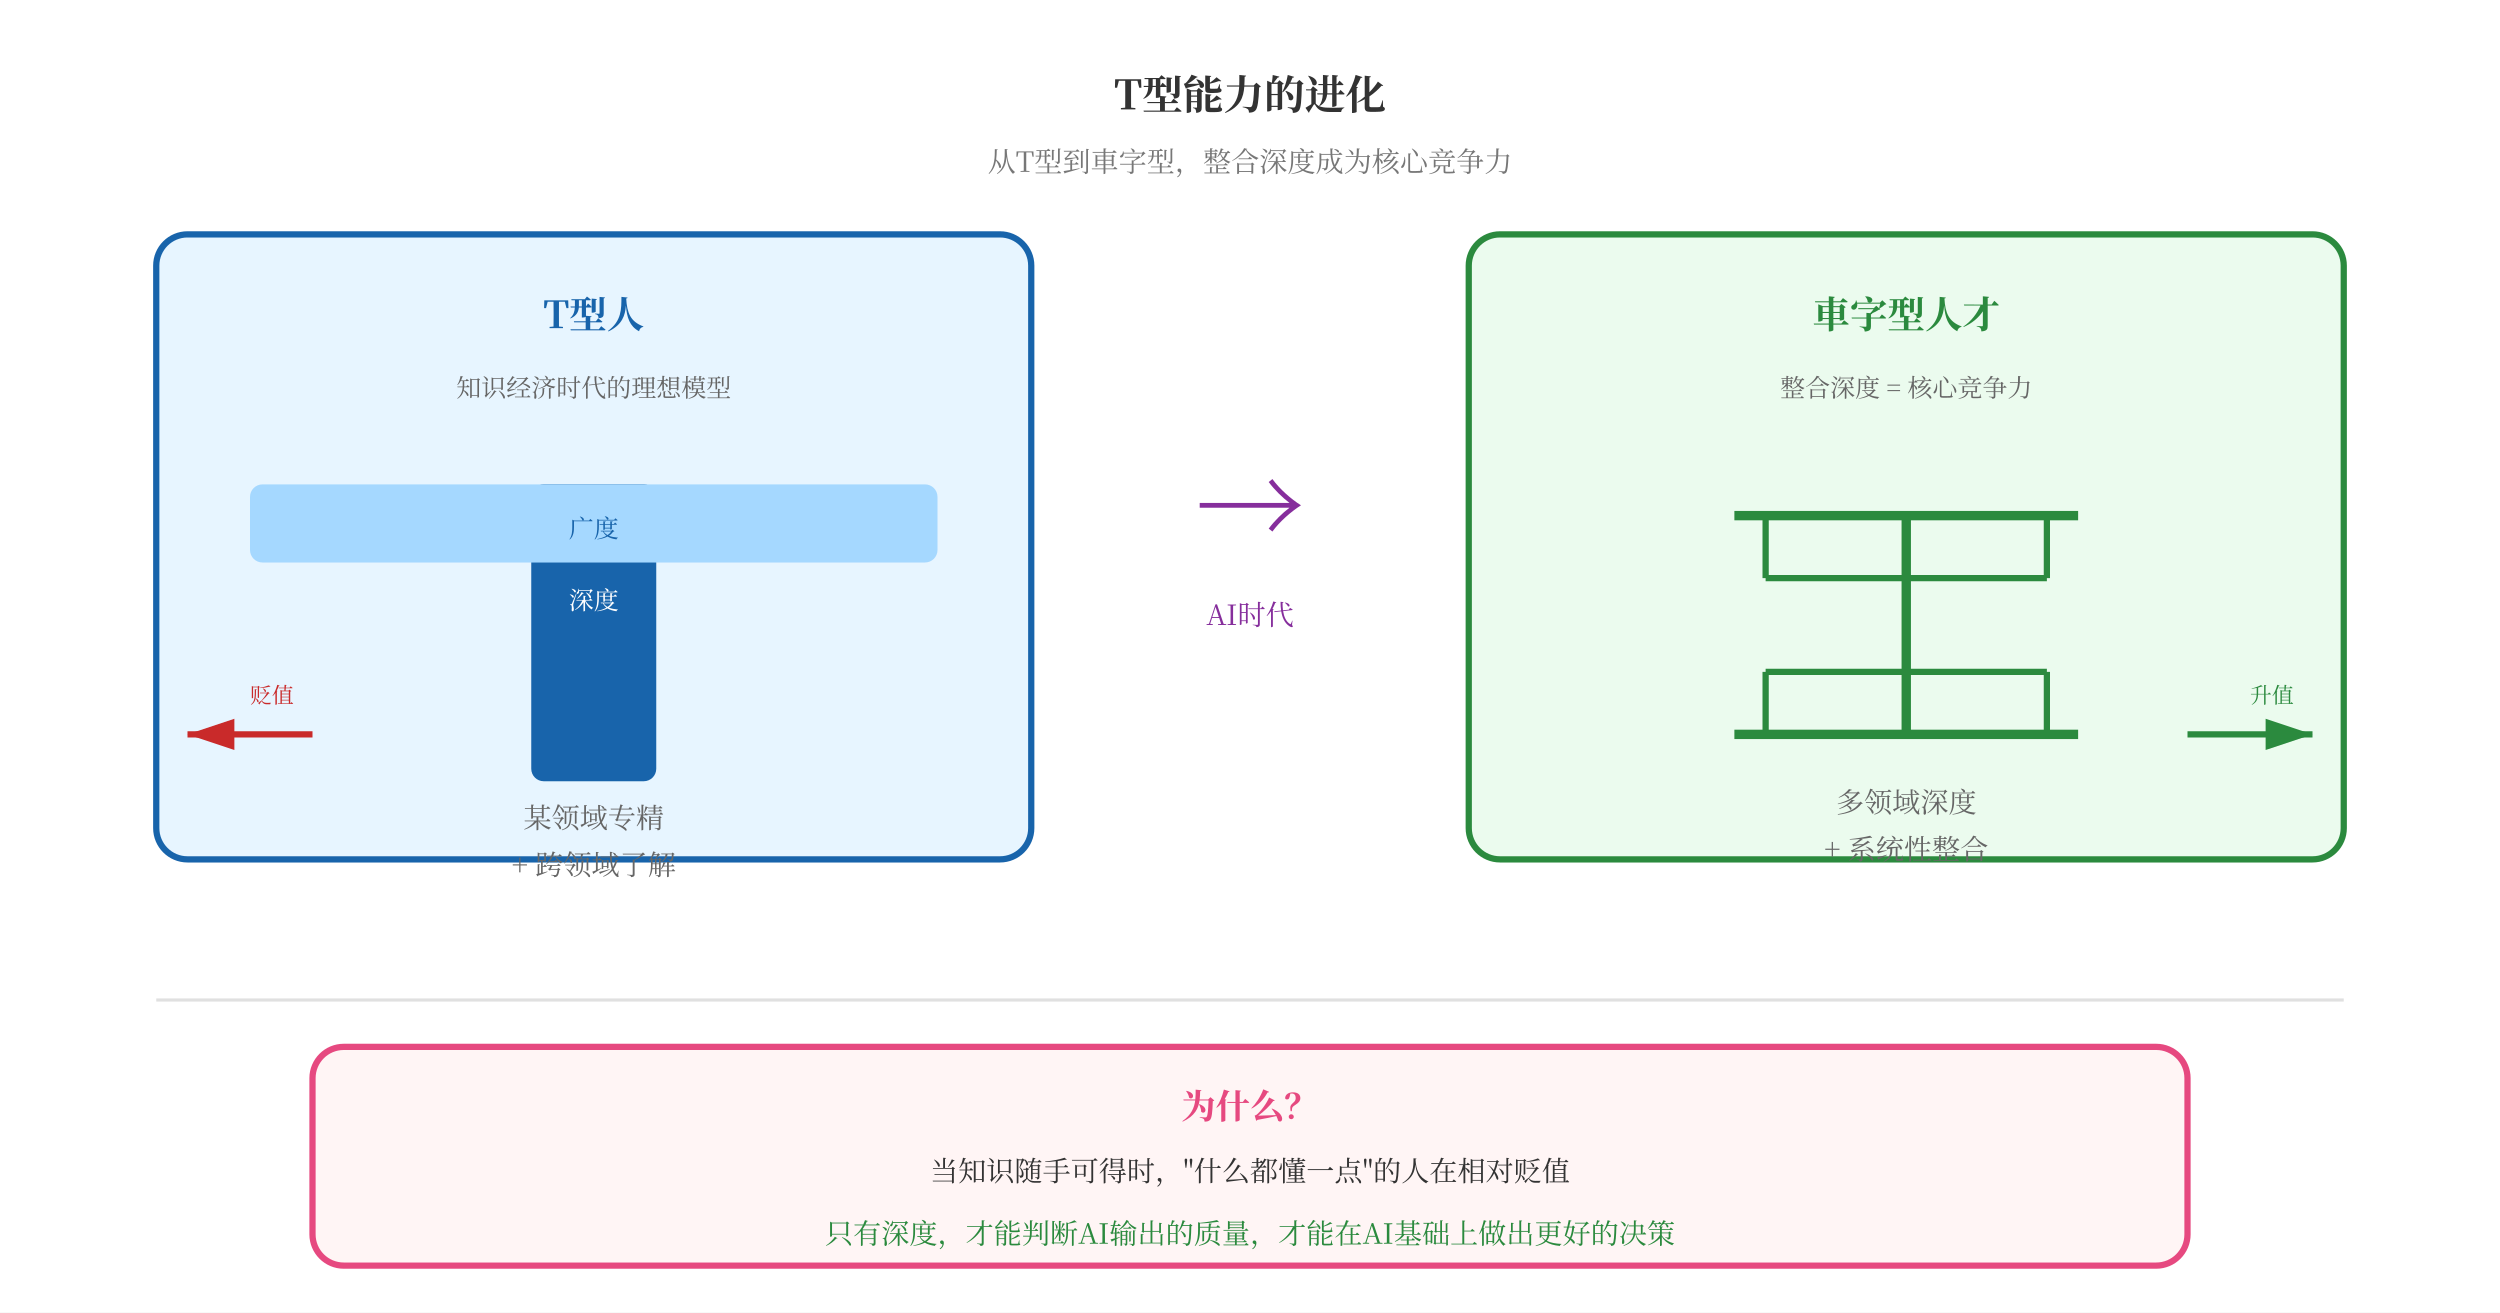
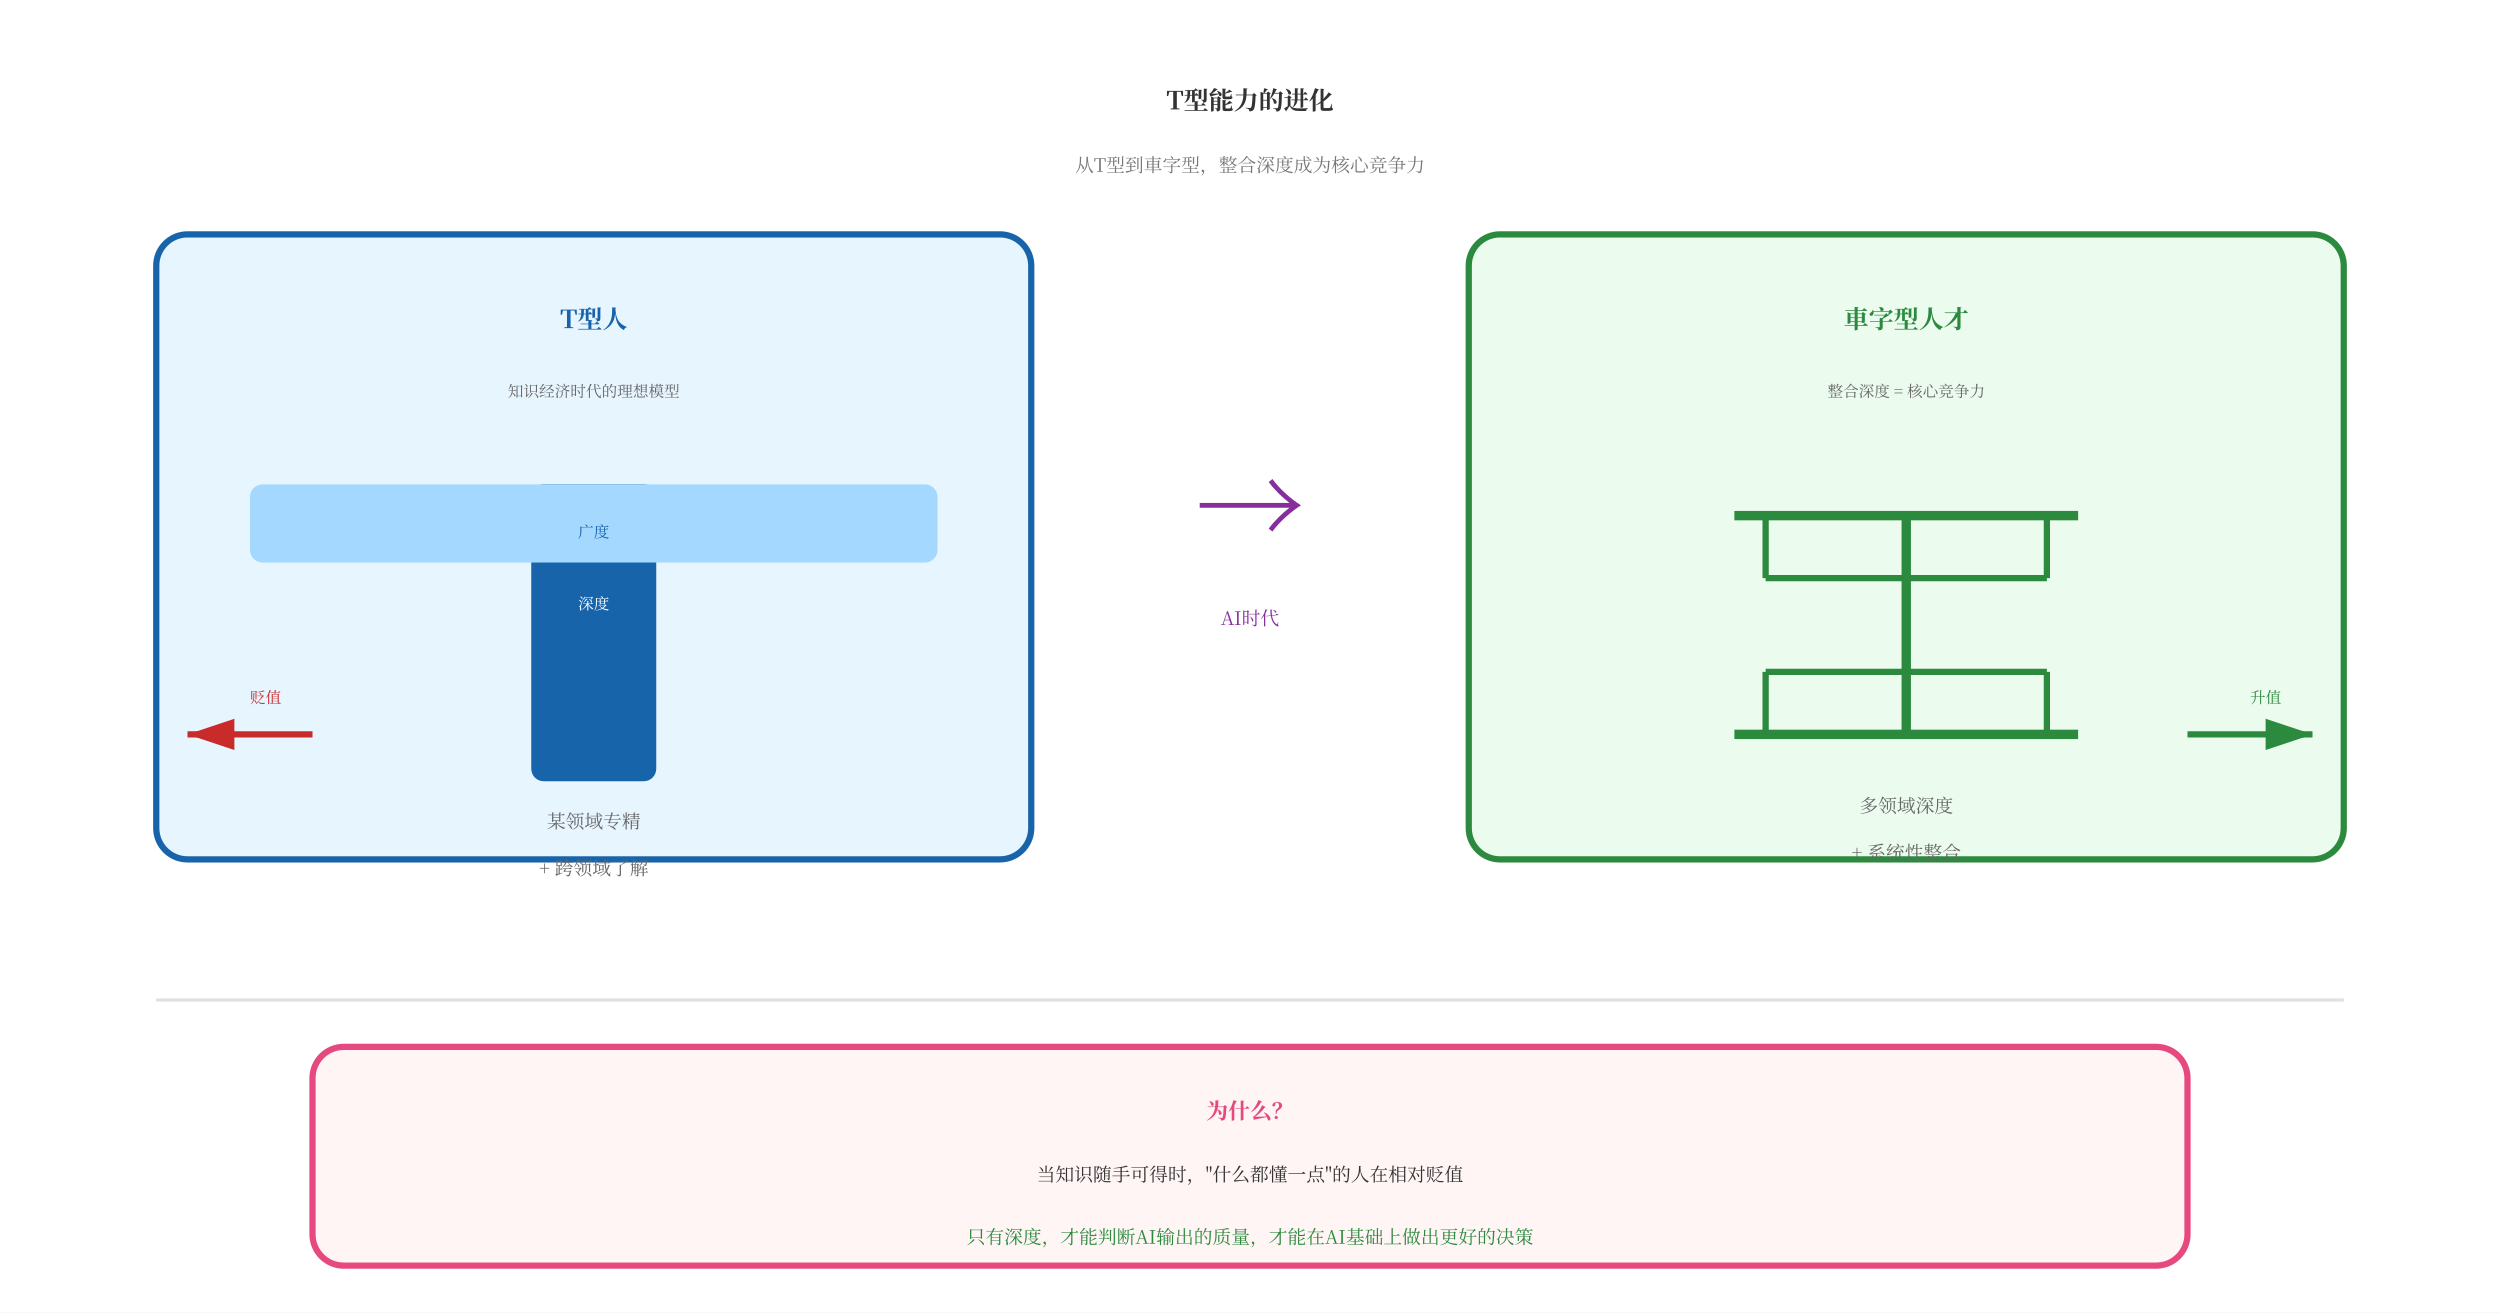
<svg xmlns="http://www.w3.org/2000/svg" viewBox="0 0 800 420" style="font-family: 'Noto Serif CJK SC', serif; background: #fefefe;">
  <rect width="800" height="420" fill="white" />
-   <text x="400" y="35" text-anchor="middle" font-size="13" font-weight="bold" fill="#333">T型能力的进化</text>
-   <text x="400" y="55" text-anchor="middle" font-size="9" fill="#777">从T型到車字型，整合深度成为核心竞争力</text>
+   <text x="400" y="35" text-anchor="middle" font-size="8" font-weight="bold" fill="#333">T型能力的进化</text>
+   <text x="400" y="55" text-anchor="middle" font-size="6" fill="#777">从T型到車字型，整合深度成为核心竞争力</text>
  <rect x="50" y="75" width="280" height="200" rx="10" fill="#e7f5ff" stroke="#1864ab" stroke-width="2" />
-   <text x="190" y="105" text-anchor="middle" font-size="12" font-weight="bold" fill="#1864ab">T型人</text>
-   <text x="190" y="127" text-anchor="middle" font-size="8" fill="#666">知识经济时代的理想模型</text>
+   <text x="190" y="105" text-anchor="middle" font-size="8" font-weight="bold" fill="#1864ab">T型人</text>
+   <text x="190" y="127" text-anchor="middle" font-size="5" fill="#666">知识经济时代的理想模型</text>
  <rect x="170" y="155" width="40" height="95" rx="4" fill="#1864ab" />
-   <text x="190" y="195" text-anchor="middle" font-size="8" fill="white">深度</text>
+   <text x="190" y="195" text-anchor="middle" font-size="5" fill="white">深度</text>
  <rect x="80" y="155" width="220" height="25" rx="4" fill="#a5d8ff" />
-   <text x="190" y="172" text-anchor="middle" font-size="8" fill="#1864ab">广度</text>
-   <text x="190" y="265" text-anchor="middle" font-size="9" fill="#666">某领域专精</text>
-   <text x="190" y="280" text-anchor="middle" font-size="9" fill="#666">+ 跨领域了解</text>
+   <text x="190" y="172" text-anchor="middle" font-size="5" fill="#1864ab">广度</text>
+   <text x="190" y="265" text-anchor="middle" font-size="6" fill="#666">某领域专精</text>
+   <text x="190" y="280" text-anchor="middle" font-size="6" fill="#666">+ 跨领域了解</text>
  <path d="M100 235 L60 235" fill="none" stroke="#c92a2a" stroke-width="2" />
  <polygon points="60,235 75,230 75,240" fill="#c92a2a" />
-   <text x="80" y="225" font-size="7" fill="#c92a2a">贬值</text>
+   <text x="80" y="225" font-size="5" fill="#c92a2a">贬值</text>
  <text x="400" y="175" text-anchor="middle" font-size="35" fill="#862e9c">→</text>
-   <text x="400" y="200" text-anchor="middle" font-size="9" fill="#862e9c">AI时代</text>
+   <text x="400" y="200" text-anchor="middle" font-size="6" fill="#862e9c">AI时代</text>
  <rect x="470" y="75" width="280" height="200" rx="10" fill="#ebfbee" stroke="#2b8a3e" stroke-width="2" />
-   <text x="610" y="105" text-anchor="middle" font-size="12" font-weight="bold" fill="#2b8a3e">車字型人才</text>
-   <text x="610" y="127" text-anchor="middle" font-size="8" fill="#666">整合深度 = 核心竞争力</text>
+   <text x="610" y="105" text-anchor="middle" font-size="8" font-weight="bold" fill="#2b8a3e">車字型人才</text>
+   <text x="610" y="127" text-anchor="middle" font-size="5" fill="#666">整合深度 = 核心竞争力</text>
  <g transform="translate(610, 200)">
    <line x1="-55" y1="-35" x2="55" y2="-35" stroke="#2b8a3e" stroke-width="3" />
    <line x1="-55" y1="35" x2="55" y2="35" stroke="#2b8a3e" stroke-width="3" />
    <line x1="-45" y1="-15" x2="45" y2="-15" stroke="#2b8a3e" stroke-width="2" />
    <line x1="-45" y1="15" x2="45" y2="15" stroke="#2b8a3e" stroke-width="2" />
    <line x1="0" y1="-35" x2="0" y2="35" stroke="#2b8a3e" stroke-width="3" />
    <line x1="-45" y1="-35" x2="-45" y2="-15" stroke="#2b8a3e" stroke-width="2" />
    <line x1="-45" y1="15" x2="-45" y2="35" stroke="#2b8a3e" stroke-width="2" />
    <line x1="45" y1="-35" x2="45" y2="-15" stroke="#2b8a3e" stroke-width="2" />
    <line x1="45" y1="15" x2="45" y2="35" stroke="#2b8a3e" stroke-width="2" />
  </g>
-   <text x="610" y="260" text-anchor="middle" font-size="9" fill="#666">多领域深度</text>
-   <text x="610" y="275" text-anchor="middle" font-size="9" fill="#666">+ 系统性整合</text>
+   <text x="610" y="260" text-anchor="middle" font-size="6" fill="#666">多领域深度</text>
+   <text x="610" y="275" text-anchor="middle" font-size="6" fill="#666">+ 系统性整合</text>
  <path d="M700 235 L740 235" fill="none" stroke="#2b8a3e" stroke-width="2" />
  <polygon points="740,235 725,230 725,240" fill="#2b8a3e" />
-   <text x="720" y="225" font-size="7" fill="#2b8a3e">升值</text>
+   <text x="720" y="225" font-size="5" fill="#2b8a3e">升值</text>
  <line x1="50" y1="320" x2="750" y2="320" stroke="#e0e0e0" stroke-width="1" />
  <rect x="100" y="335" width="600" height="70" rx="10" fill="#fff5f5" stroke="#e64980" stroke-width="2" />
-   <text x="400" y="358" text-anchor="middle" font-size="11" font-weight="bold" fill="#e64980">为什么？</text>
-   <text x="400" y="378" text-anchor="middle" font-size="9" fill="#333">当知识随手可得时，"什么都懂一点"的人在相对贬值</text>
-   <text x="400" y="398" text-anchor="middle" font-size="9" fill="#2b8a3e">只有深度，才能判断AI输出的质量，才能在AI基础上做出更好的决策</text>
+   <text x="400" y="358" text-anchor="middle" font-size="7" font-weight="bold" fill="#e64980">为什么？</text>
+   <text x="400" y="378" text-anchor="middle" font-size="6" fill="#333">当知识随手可得时，"什么都懂一点"的人在相对贬值</text>
+   <text x="400" y="398" text-anchor="middle" font-size="6" fill="#2b8a3e">只有深度，才能判断AI输出的质量，才能在AI基础上做出更好的决策</text>
</svg>
